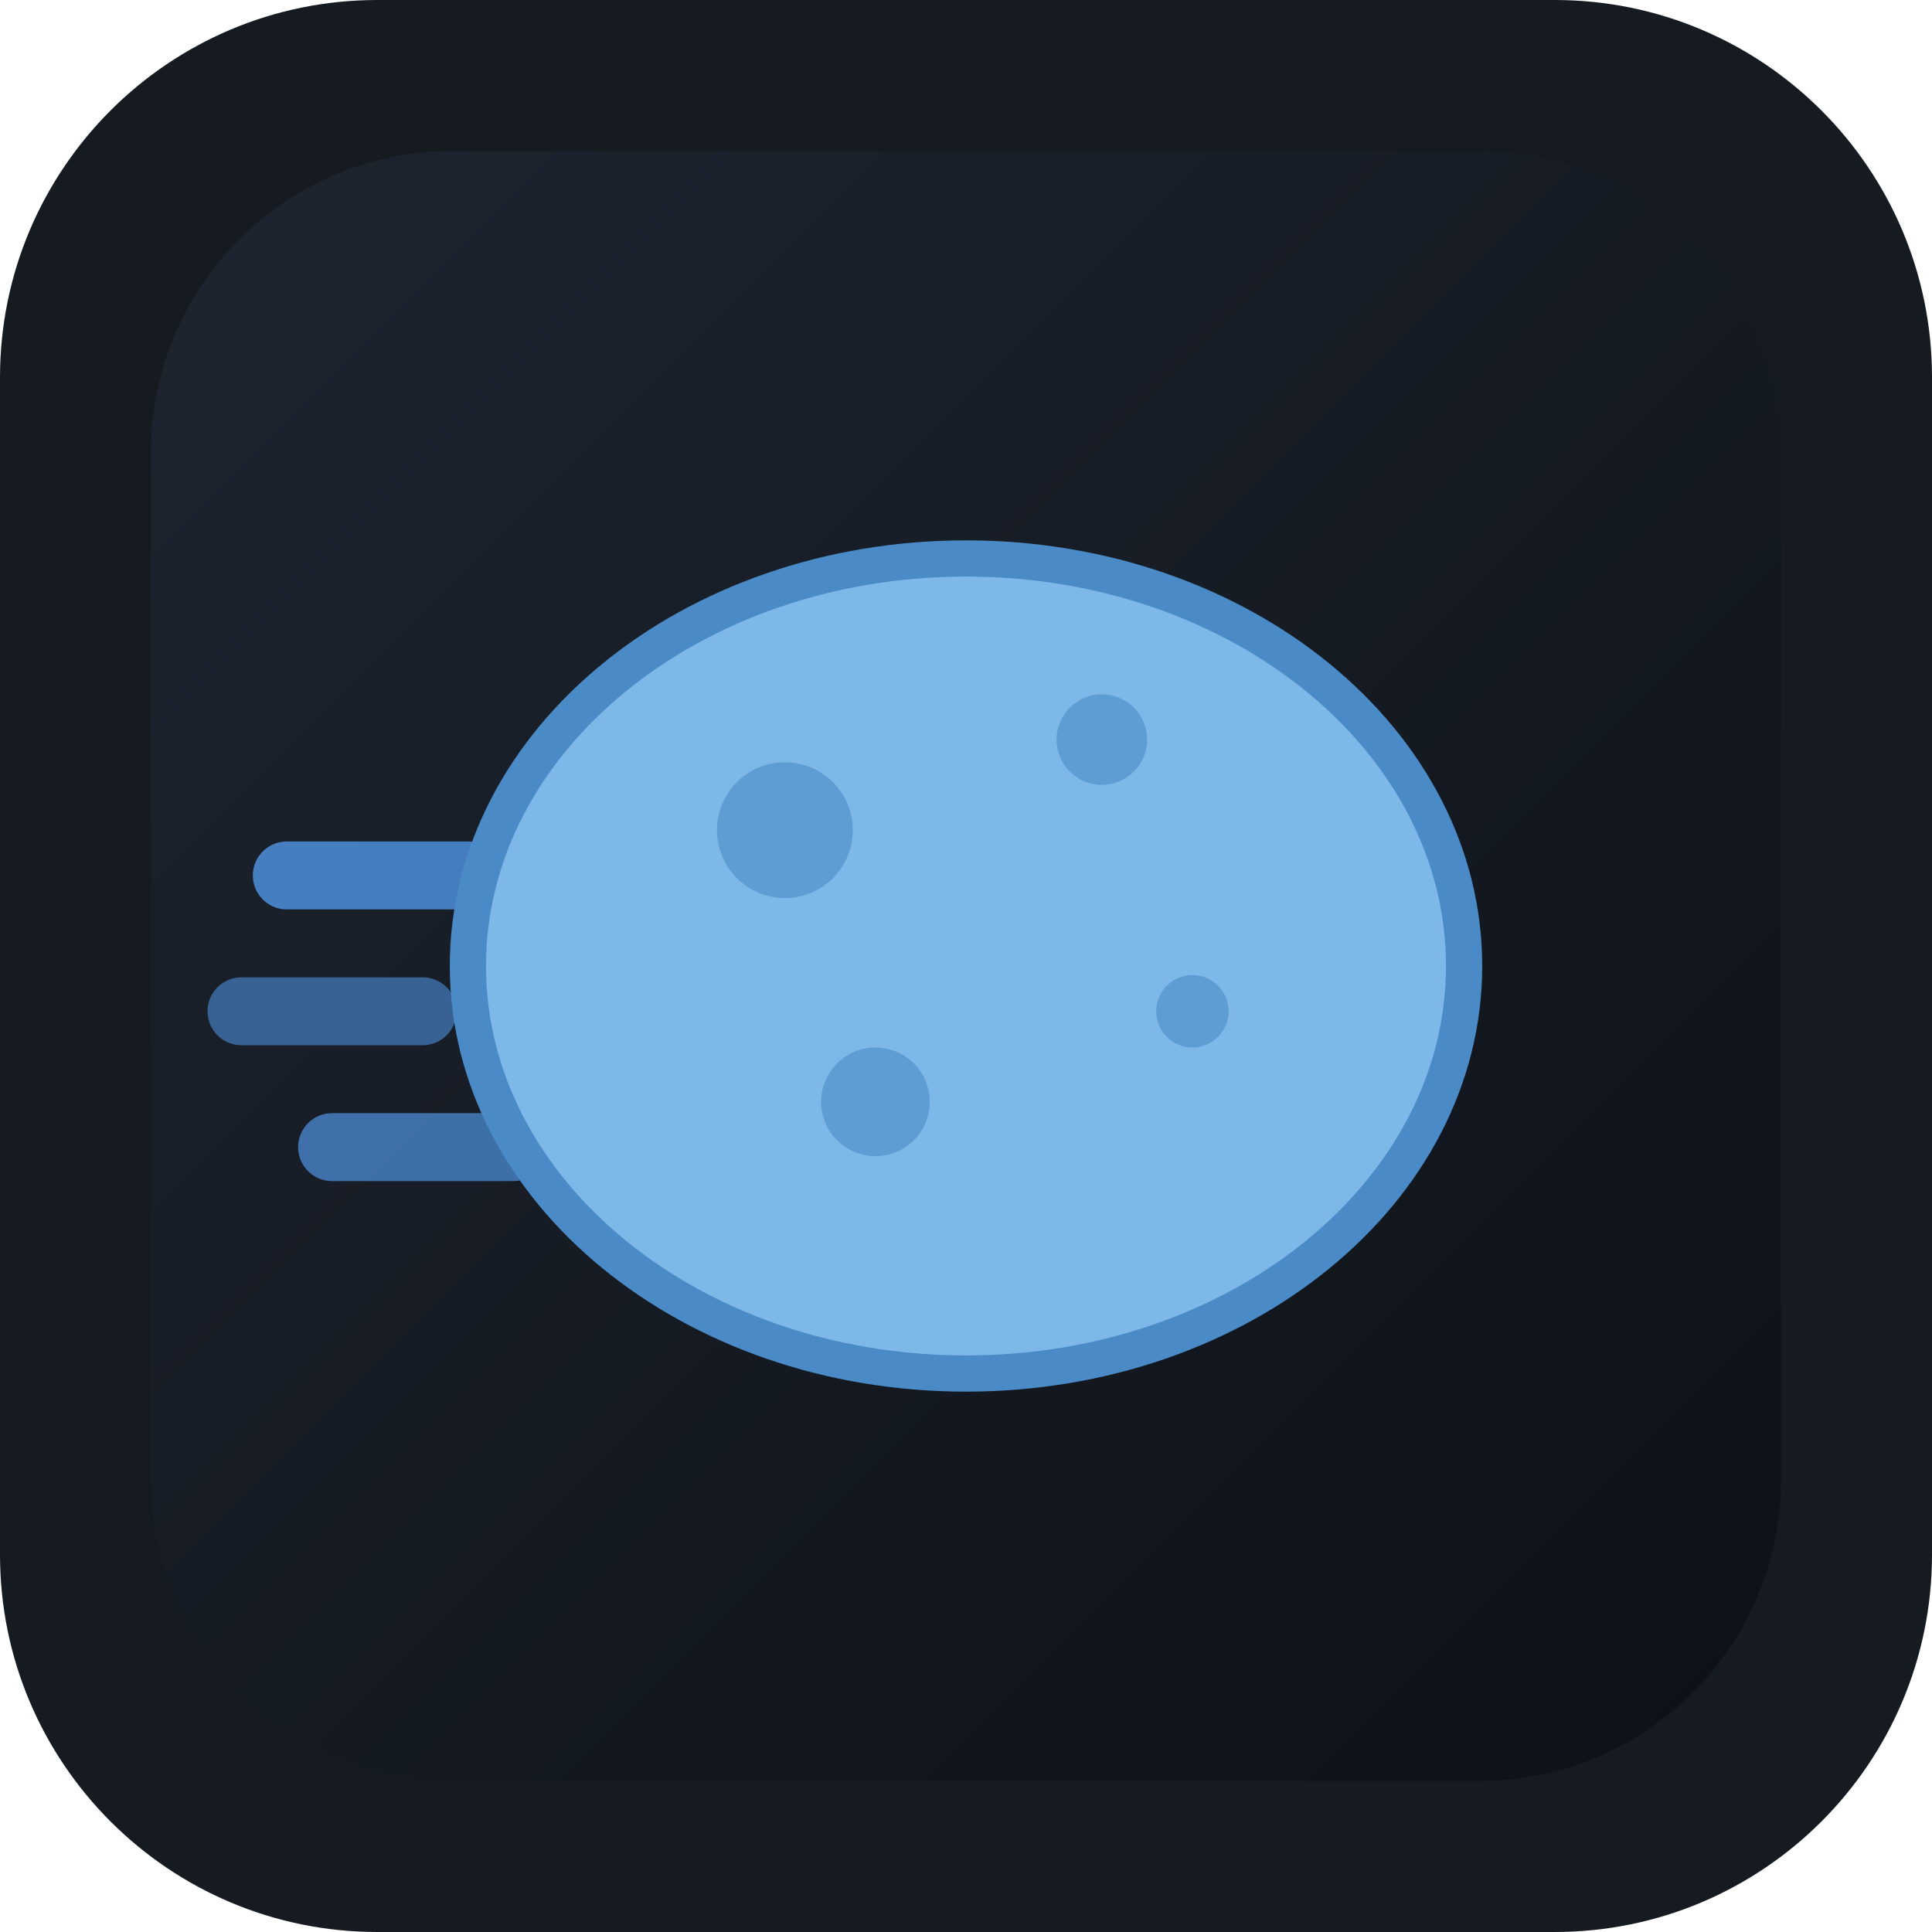
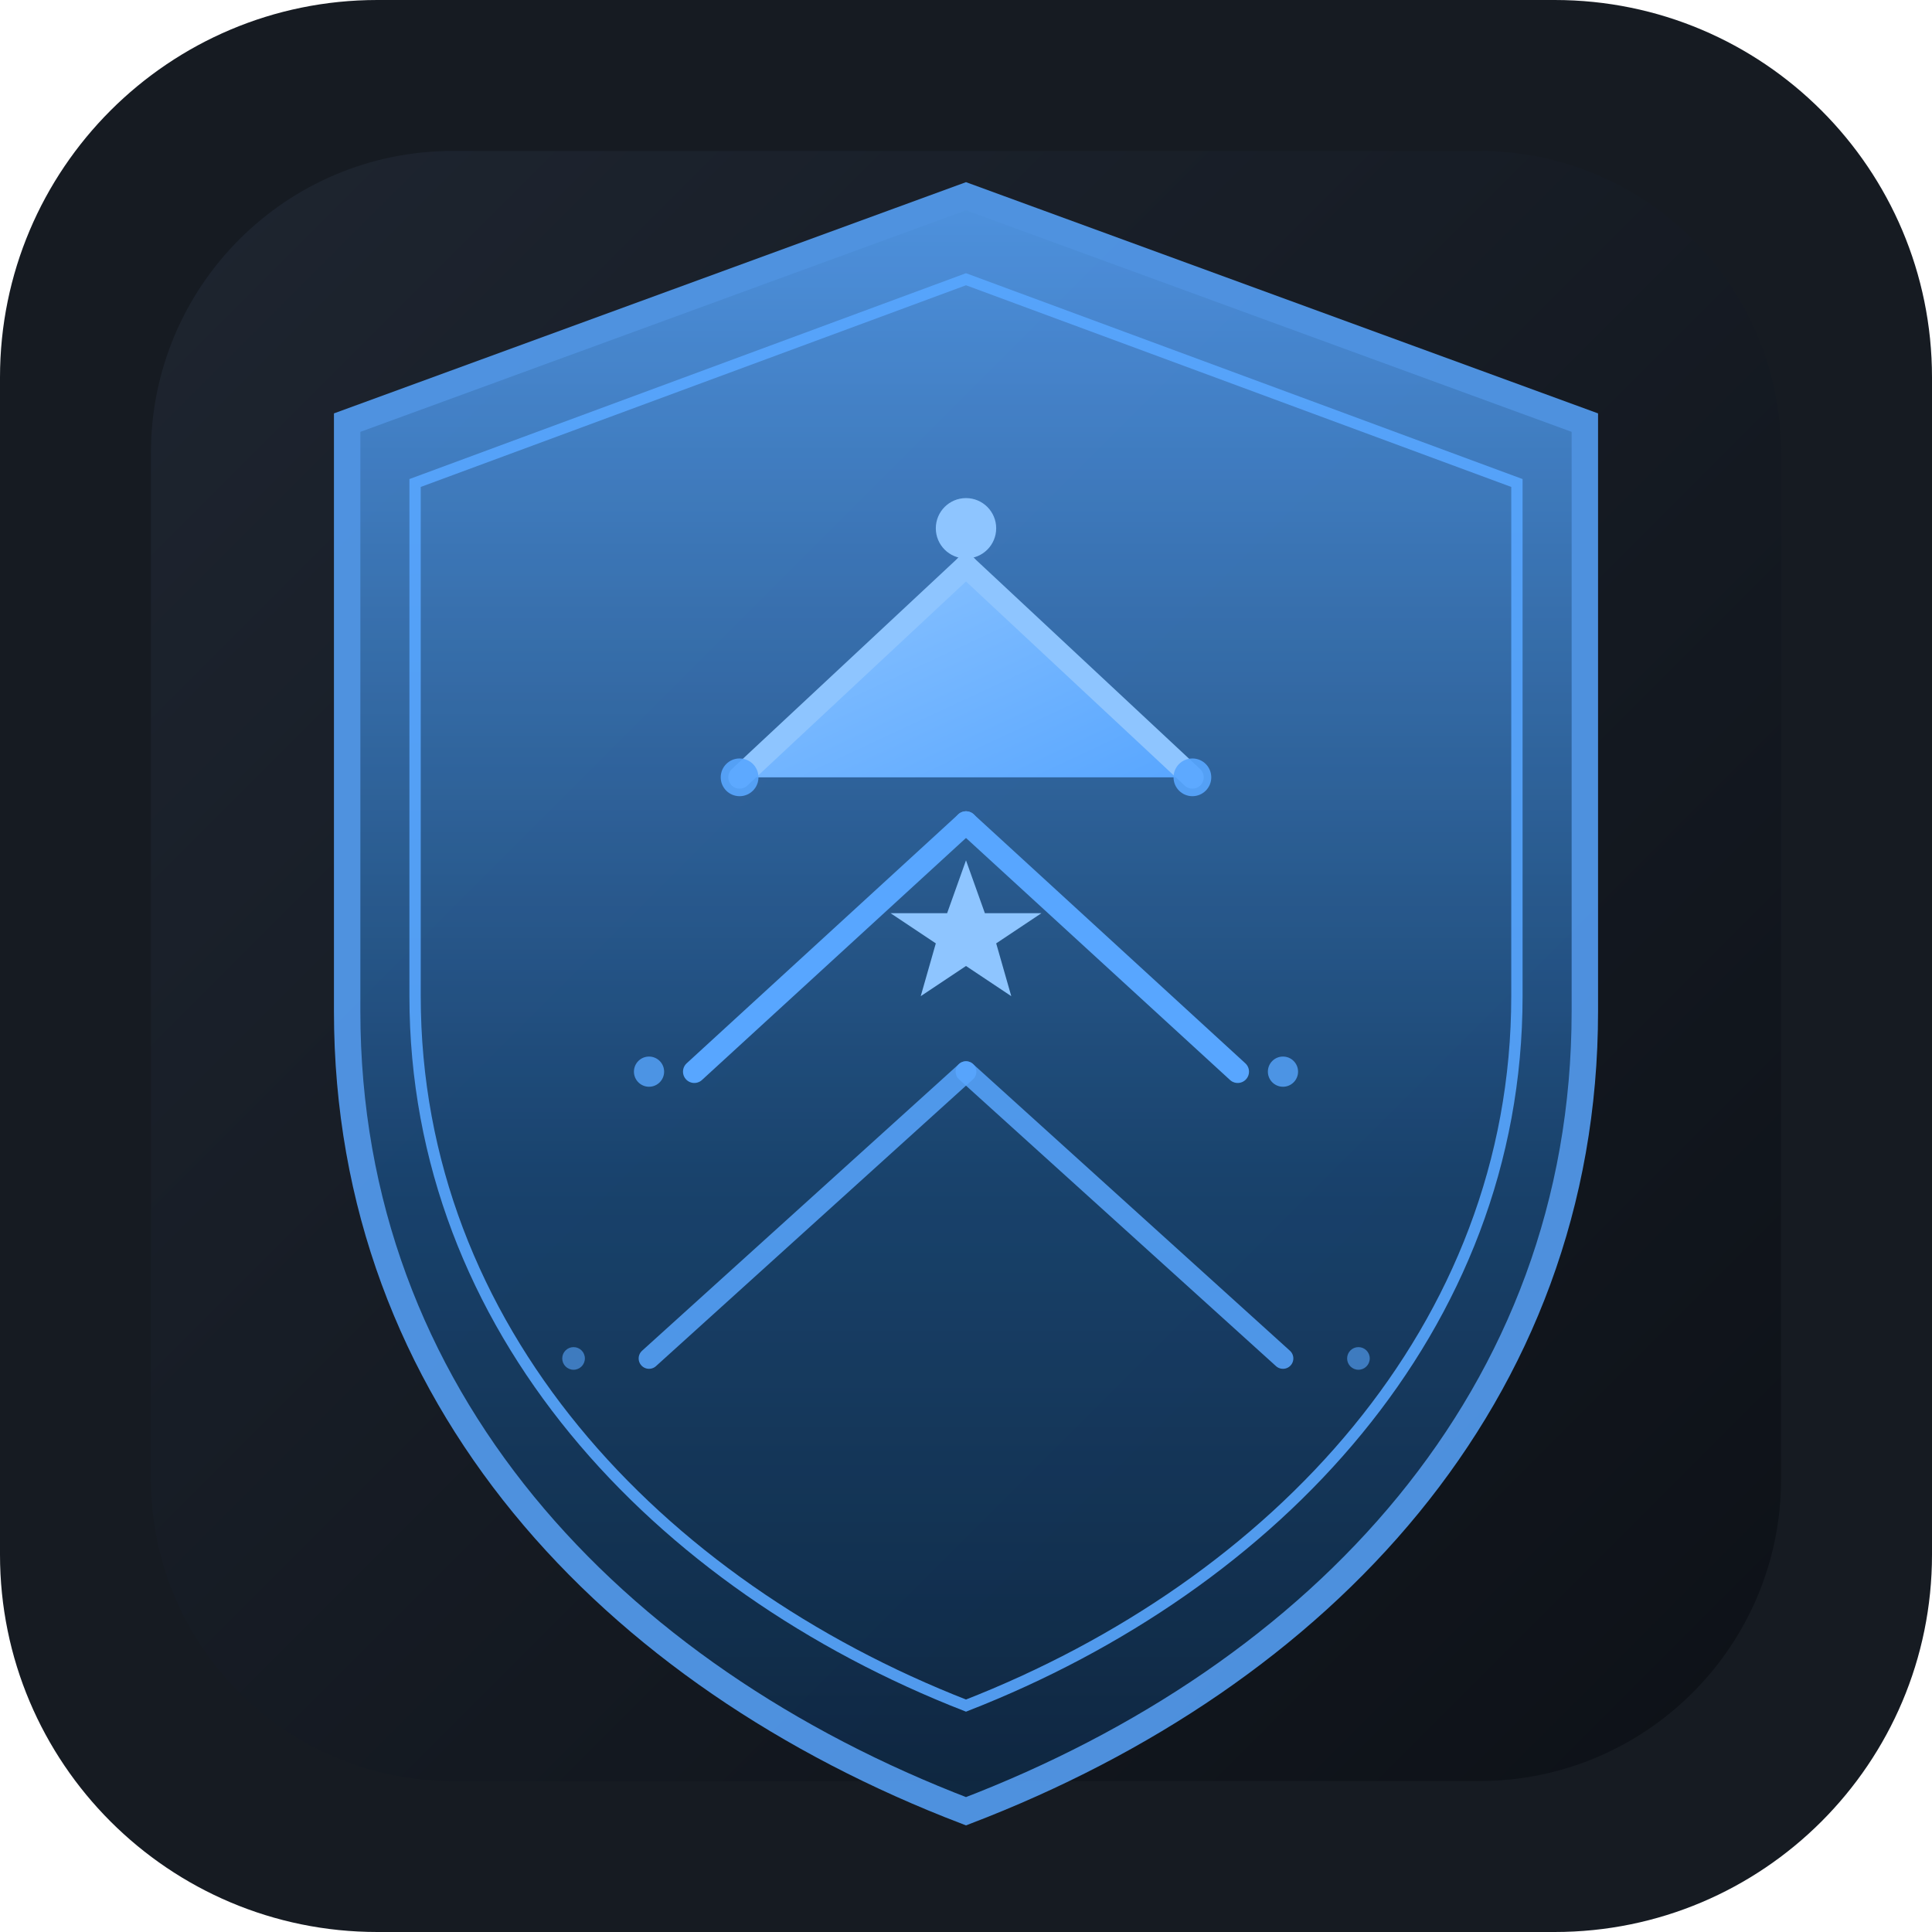
<svg xmlns="http://www.w3.org/2000/svg" viewBox="0 0 512 512">
+   <defs>
+     <linearGradient id="bgGradient" x1="0%" y1="0%" x2="100%" y2="100%">
+       <stop offset="0%" stop-color="#1e2530" />
+       <stop offset="100%" stop-color="#0d1117" />
+     </linearGradient>
+     <linearGradient id="shield-grad" x1="0" y1="0" x2="0" y2="1">
+       <stop offset="0%" stop-color="#58a6ff" />
+       <stop offset="100%" stop-color="#2f81d4" />
+     </linearGradient>
+     <linearGradient id="shield-fill-grad" x1="0" y1="0" x2="0" y2="1">
+       <stop offset="0%" stop-color="#58a6ff" />
+       <stop offset="60%" stop-color="#1a4a7a" />
+       <stop offset="100%" stop-color="#0d2844" />
+     </linearGradient>
+     <linearGradient id="chevron-grad" x1="0" y1="0" x2="1" y2="1">
+       <stop offset="0%" stop-color="#8ec5ff" />
+       <stop offset="100%" stop-color="#58a6ff" />
+     </linearGradient>
+   </defs>
  <rect width="512" height="512" rx="100" fill="#161b22" />
  <rect x="40" y="40" width="432" height="432" rx="80" fill="url(#bgGradient)" />
-   <defs>
-     <linearGradient id="bgGradient" x1="0%" y1="0%" x2="100%" y2="100%">
-       <stop offset="0%" style="stop-color:#1e2530;stop-opacity:1" />
-       <stop offset="100%" style="stop-color:#0d1117;stop-opacity:1" />
-     </linearGradient>
-   </defs>
-   <g transform="translate(256, 256) scale(12)">
-     <line x1="-15" y1="-2" x2="-11" y2="-2" stroke="#58a6ff" stroke-width="1.5" stroke-linecap="round" opacity="0.7" />
-     <line x1="-16" y1="1" x2="-12" y2="1" stroke="#58a6ff" stroke-width="1.5" stroke-linecap="round" opacity="0.5" />
-     <line x1="-14" y1="4" x2="-10" y2="4" stroke="#58a6ff" stroke-width="1.5" stroke-linecap="round" opacity="0.6" />
-     <ellipse cx="0" cy="0" rx="11" ry="9" fill="#7eb8e8" stroke="#4a8bc7" stroke-width="0.8" />
-     <circle cx="-4" cy="-3" r="1.5" fill="#4a8bc7" opacity="0.6" />
-     <circle cx="3" cy="-5" r="1" fill="#4a8bc7" opacity="0.6" />
-     <circle cx="-2" cy="3" r="1.2" fill="#4a8bc7" opacity="0.6" />
-     <circle cx="5" cy="1" r="0.8" fill="#4a8bc7" opacity="0.6" />
-   </g>
+   <path d="M256 52 L420 112 L420 268 C420 370 350 444 256 480 C162 444 92 370 92 268 L92 112 Z" fill="url(#shield-fill-grad)" opacity="0.85" stroke="#58a6ff" stroke-width="7" />
+   <path d="M256 74 L402 128 L402 264 C402 352 338 420 256 452 C174 420 110 352 110 264 L110 128 Z" fill="none" stroke="#58a6ff" stroke-width="3" opacity="0.9" />
+   <path d="M256 150 L316 206 L256 206 L196 206 Z" fill="url(#chevron-grad)" opacity="1" />
+   <path d="M256 150 L316 206" stroke="#8ec5ff" stroke-width="6" stroke-linecap="round" fill="none" />
+   <path d="M256 150 L196 206" stroke="#8ec5ff" stroke-width="6" stroke-linecap="round" fill="none" />
+   <path d="M256 218 L328 284" stroke="#58a6ff" stroke-width="6" stroke-linecap="round" />
+   <path d="M256 218 L184 284" stroke="#58a6ff" stroke-width="6" stroke-linecap="round" />
+   <path d="M256 284 L340 360" stroke="#58a6ff" stroke-width="5.5" stroke-linecap="round" opacity="0.85" />
+   <path d="M256 284 L172 360" stroke="#58a6ff" stroke-width="5.5" stroke-linecap="round" opacity="0.85" />
+   <circle cx="256" cy="140" r="8" fill="#8ec5ff" />
+   <circle cx="196" cy="206" r="5" fill="#58a6ff" opacity="0.9" />
+   <circle cx="316" cy="206" r="5" fill="#58a6ff" opacity="0.9" />
+   <circle cx="172" cy="284" r="4" fill="#58a6ff" opacity="0.8" />
+   <circle cx="340" cy="284" r="4" fill="#58a6ff" opacity="0.8" />
+   <circle cx="152" cy="360" r="3" fill="#58a6ff" opacity="0.6" />
+   <circle cx="360" cy="360" r="3" fill="#58a6ff" opacity="0.6" />
+   <path d="M256 228 L261 242 L276 242 L264 250 L268 264 L256 256 L244 264 L248 250 L236 242 L251 242 Z" fill="#8ec5ff" opacity="1" />
</svg>
